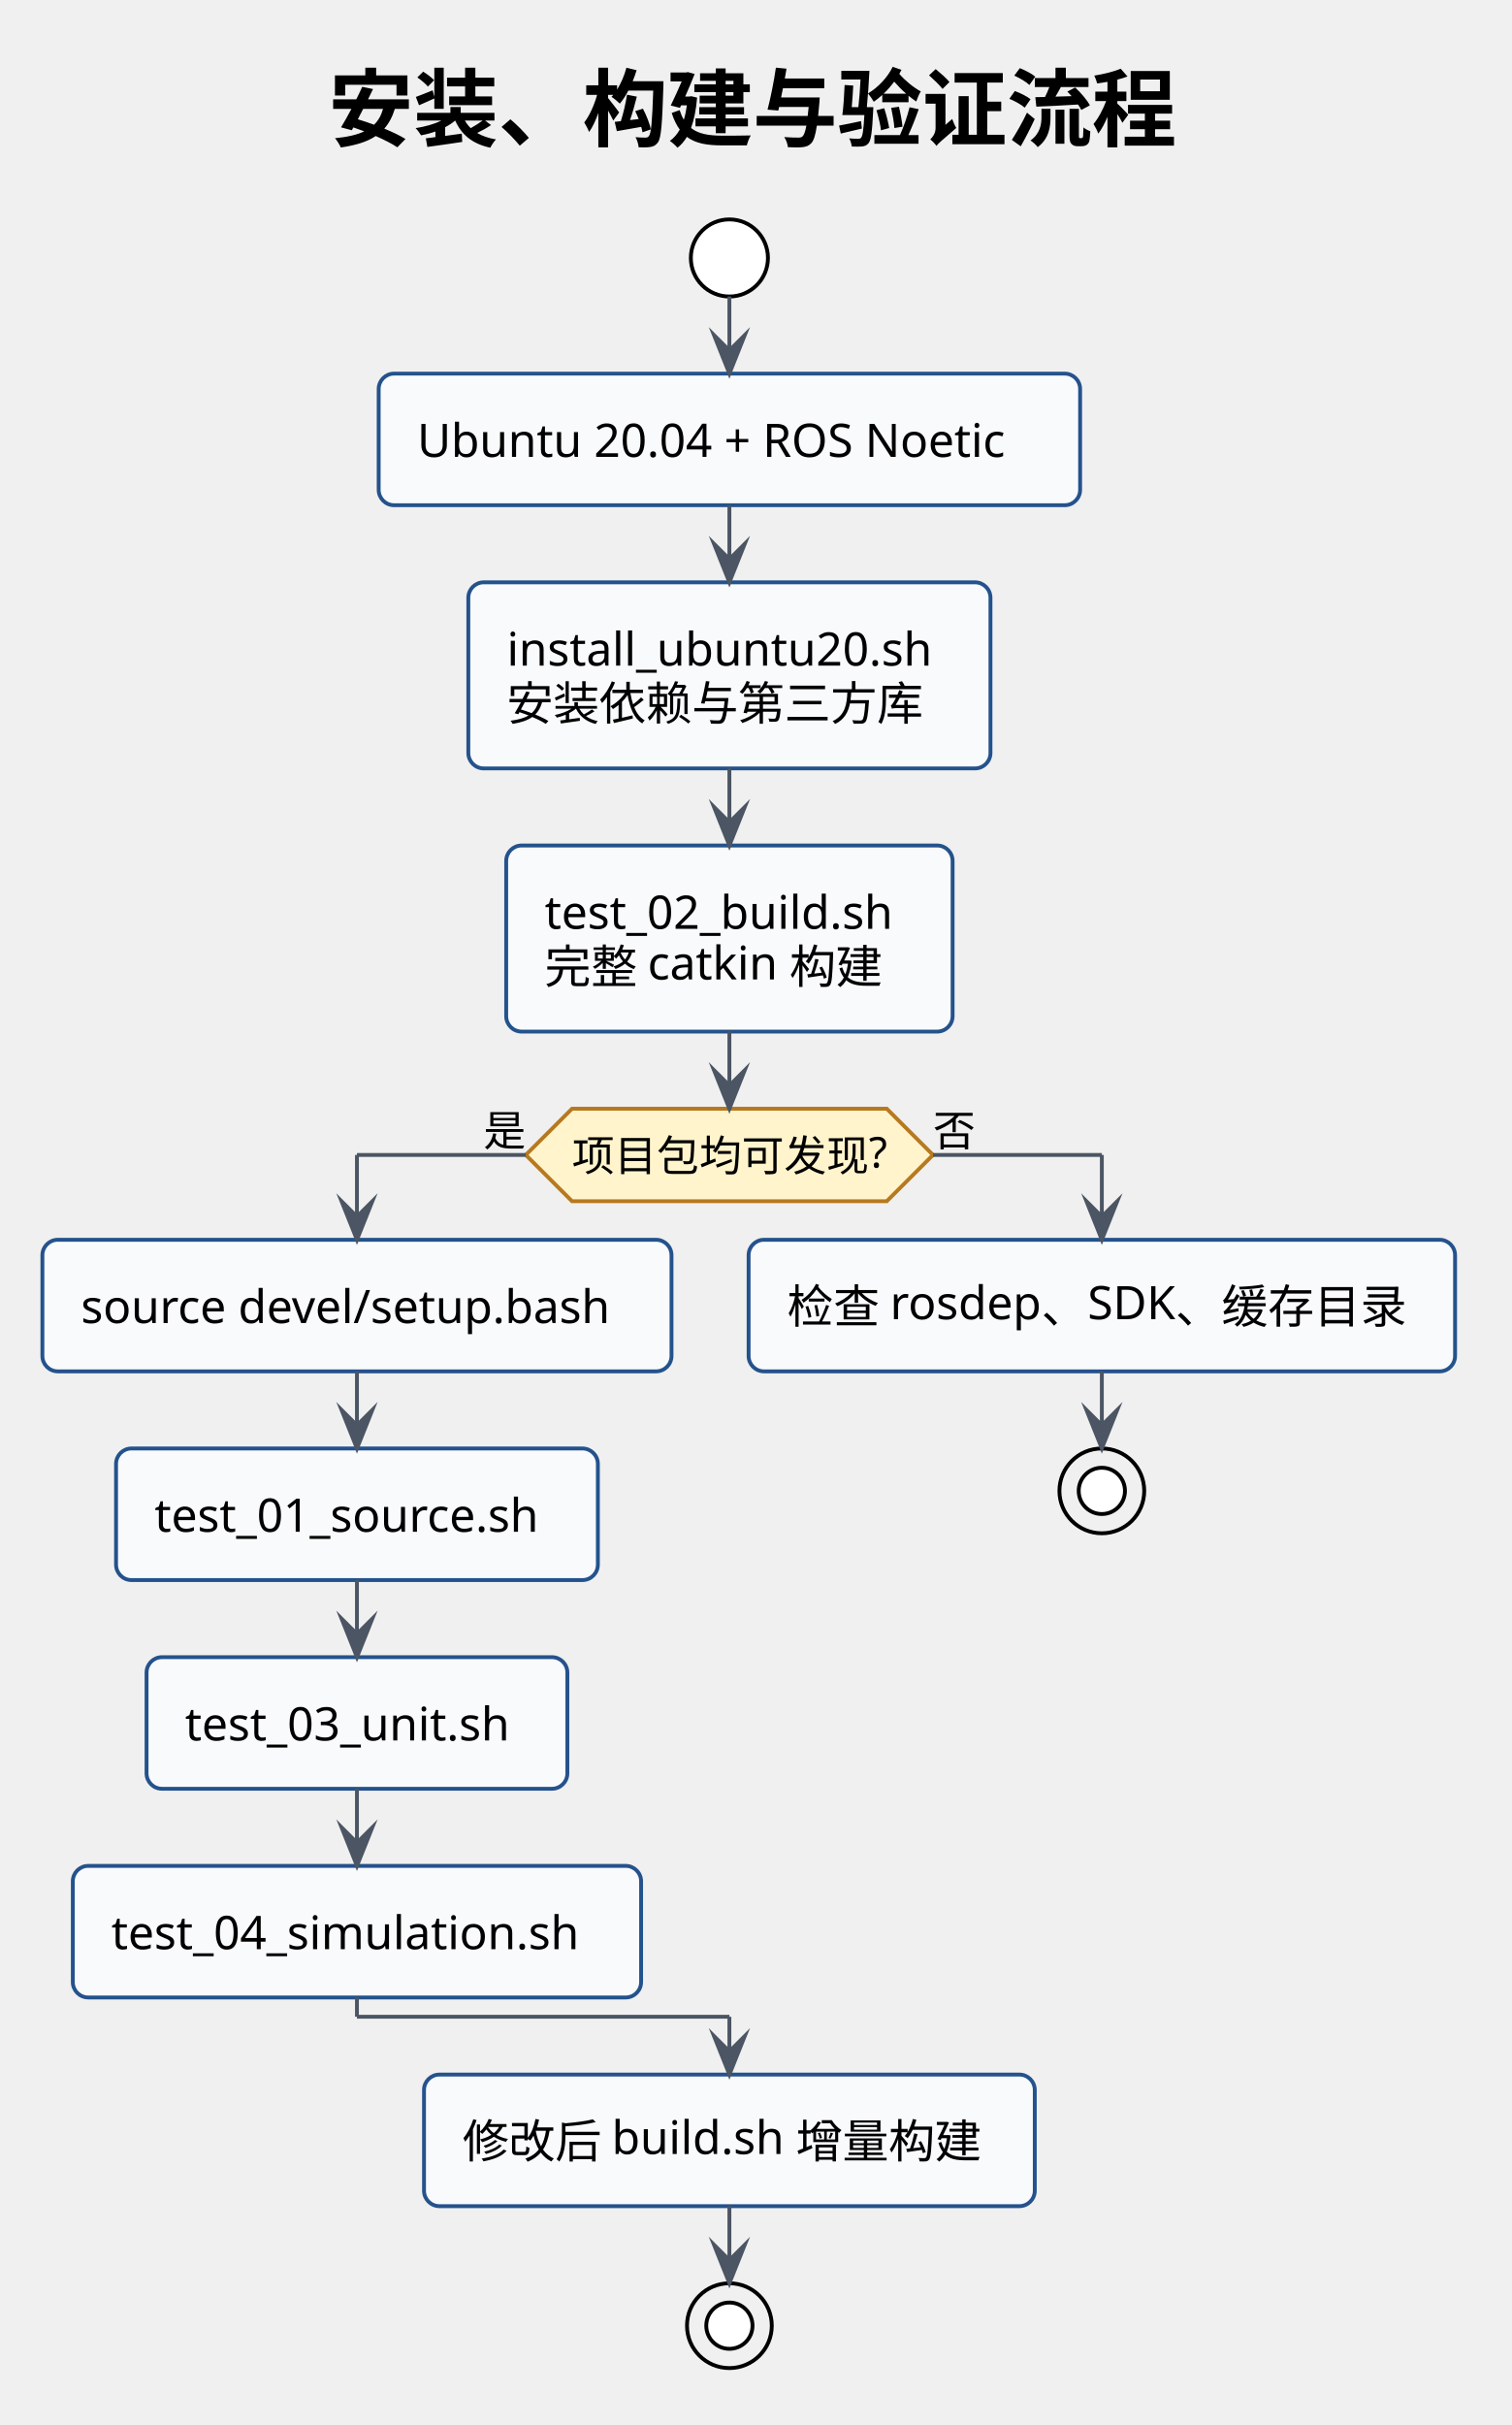
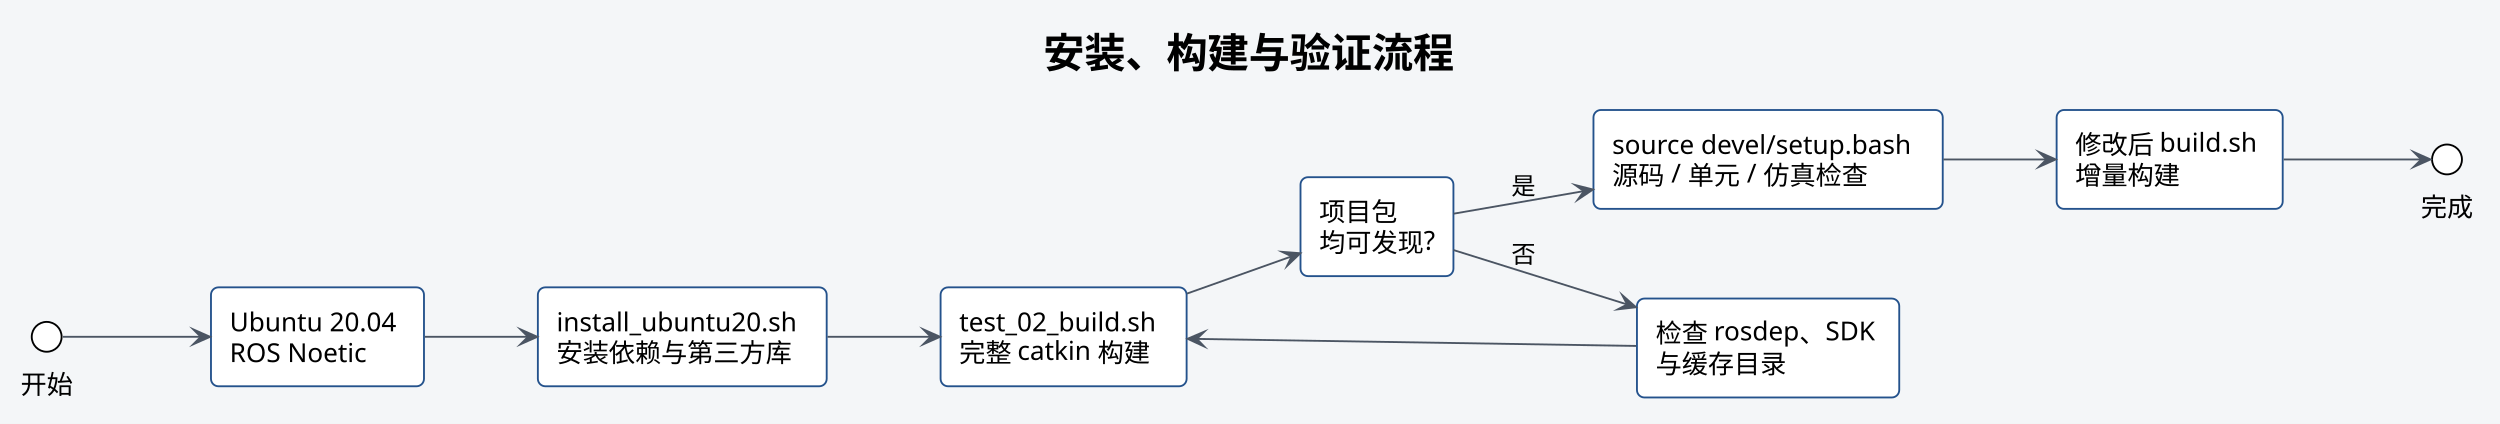
- <svg xmlns="http://www.w3.org/2000/svg" contentStyleType="text/css" data-diagram-type="ACTIVITY" height="629px" preserveAspectRatio="none" style="width:392px;height:629px;" version="1.1" viewBox="0 0 392 629" width="392px" zoomAndPan="magnify">
+ <svg xmlns="http://www.w3.org/2000/svg" contentStyleType="text/css" data-diagram-type="DESCRIPTION" height="227px" preserveAspectRatio="none" style="width:1339px;height:227px;background:#F4F6F8;" version="1.1" viewBox="0 0 1339 227" width="1339px" zoomAndPan="magnify">
  <defs />
  <g>
-     <g class="title" data-source-line="11">
-       <text fill="#000000" font-family="sans-serif" font-size="22" font-weight="700" lengthAdjust="spacing" textLength="220" x="85.237" y="36.27">安装、构建与验证流程</text>
+     <rect fill="#F4F6F8" height="227" style="stroke:none;stroke-width:1;" width="1339" x="0" y="0" />
+     <g class="title" data-source-line="10">
+       <text fill="#000000" font-family="sans-serif" font-size="22" font-weight="700" lengthAdjust="spacing" textLength="220" x="558.81" y="36.27">安装、构建与验证流程</text>
    </g>
-     <ellipse cx="189.22" cy="66.91" fill="#FFFFFF" rx="10" ry="10" style="stroke:#000000;stroke-width:1;" />
-     <rect fill="#F8FAFC" height="34.133" rx="4" ry="4" style="stroke:#24528C;stroke-width:1;" width="181.971" x="98.235" y="96.91" />
-     <text fill="#000000" font-family="sans-serif" font-size="12" lengthAdjust="spacing" textLength="161.971" x="108.235" y="118.512">Ubuntu 20.04 + ROS Noetic</text>
-     <rect fill="#F8FAFC" height="48.266" rx="4" ry="4" style="stroke:#24528C;stroke-width:1;" width="135.453" x="121.494" y="151.043" />
-     <text fill="#000000" font-family="sans-serif" font-size="12" lengthAdjust="spacing" textLength="115.453" x="131.494" y="172.644">install_ubuntu20.sh</text>
-     <text fill="#000000" font-family="sans-serif" font-size="12" lengthAdjust="spacing" textLength="108" x="131.494" y="186.777">安装依赖与第三方库</text>
-     <rect fill="#F8FAFC" height="48.266" rx="4" ry="4" style="stroke:#24528C;stroke-width:1;" width="115.807" x="131.317" y="219.309" />
-     <text fill="#000000" font-family="sans-serif" font-size="12" lengthAdjust="spacing" textLength="95.807" x="141.317" y="240.91">test_02_build.sh</text>
-     <text fill="#000000" font-family="sans-serif" font-size="12" lengthAdjust="spacing" textLength="90.785" x="141.317" y="255.043">完整 catkin 构建</text>
-     <polygon fill="#FFF4CC" points="148.4,287.574,230.041,287.574,242.041,299.574,230.041,311.574,148.4,311.574,136.4,299.574,148.4,287.574" style="stroke:#B7791F;stroke-width:1;stroke-linejoin:miter;stroke-miterlimit:10;" />
-     <text fill="#000000" font-family="sans-serif" font-size="11" lengthAdjust="spacing" textLength="81.641" x="148.4" y="303.731">项目包均可发现?</text>
-     <text fill="#000000" font-family="sans-serif" font-size="11" lengthAdjust="spacing" textLength="11" x="125.4" y="297.254">是</text>
-     <text fill="#000000" font-family="sans-serif" font-size="11" lengthAdjust="spacing" textLength="11" x="242.041" y="297.254">否</text>
-     <rect fill="#F8FAFC" height="34.133" rx="4" ry="4" style="stroke:#24528C;stroke-width:1;" width="163.203" x="11" y="321.574" />
-     <text fill="#000000" font-family="sans-serif" font-size="12" lengthAdjust="spacing" textLength="143.203" x="21" y="343.176">source devel/setup.bash</text>
-     <rect fill="#F8FAFC" height="34.133" rx="4" ry="4" style="stroke:#24528C;stroke-width:1;" width="124.994" x="30.105" y="375.707" />
-     <text fill="#000000" font-family="sans-serif" font-size="12" lengthAdjust="spacing" textLength="104.994" x="40.105" y="397.309">test_01_source.sh</text>
-     <rect fill="#F8FAFC" height="34.133" rx="4" ry="4" style="stroke:#24528C;stroke-width:1;" width="109.168" x="38.018" y="429.84" />
-     <text fill="#000000" font-family="sans-serif" font-size="12" lengthAdjust="spacing" textLength="89.168" x="48.018" y="451.441">test_03_unit.sh</text>
-     <rect fill="#F8FAFC" height="34.133" rx="4" ry="4" style="stroke:#24528C;stroke-width:1;" width="147.424" x="18.89" y="483.973" />
-     <text fill="#000000" font-family="sans-serif" font-size="12" lengthAdjust="spacing" textLength="127.424" x="28.89" y="505.574">test_04_simulation.sh</text>
-     <rect fill="#F8FAFC" height="34.133" rx="4" ry="4" style="stroke:#24528C;stroke-width:1;" width="183.272" x="194.203" y="321.574" />
-     <text fill="#000000" font-family="sans-serif" font-size="12" lengthAdjust="spacing" textLength="163.272" x="204.203" y="343.176">检查 rosdep、SDK、缓存目录</text>
-     <ellipse cx="285.839" cy="386.707" fill="none" rx="11" ry="11" style="stroke:#000000;stroke-width:1;" />
-     <ellipse cx="285.839" cy="386.707" fill="#FFFFFF" rx="6" ry="6" style="stroke:#000000;stroke-width:1;" />
-     <rect fill="#F8FAFC" height="34.133" rx="4" ry="4" style="stroke:#24528C;stroke-width:1;" width="158.445" x="109.998" y="538.106" />
-     <text fill="#000000" font-family="sans-serif" font-size="12" lengthAdjust="spacing" textLength="138.445" x="119.998" y="559.707">修改后 build.sh 增量构建</text>
-     <ellipse cx="189.22" cy="603.238" fill="none" rx="11" ry="11" style="stroke:#000000;stroke-width:1;" />
-     <ellipse cx="189.22" cy="603.238" fill="#FFFFFF" rx="6" ry="6" style="stroke:#000000;stroke-width:1;" />
-     <line style="stroke:#4B5563;stroke-width:1;" x1="189.22" x2="189.22" y1="76.91" y2="96.91" />
-     <polygon fill="#4B5563" points="185.22,86.91,189.22,96.91,193.22,86.91,189.22,90.91" style="stroke:#4B5563;stroke-width:1;stroke-linejoin:miter;stroke-miterlimit:10;" />
-     <line style="stroke:#4B5563;stroke-width:1;" x1="189.22" x2="189.22" y1="131.043" y2="151.043" />
-     <polygon fill="#4B5563" points="185.22,141.043,189.22,151.043,193.22,141.043,189.22,145.043" style="stroke:#4B5563;stroke-width:1;stroke-linejoin:miter;stroke-miterlimit:10;" />
-     <line style="stroke:#4B5563;stroke-width:1;" x1="189.22" x2="189.22" y1="199.309" y2="219.309" />
-     <polygon fill="#4B5563" points="185.22,209.309,189.22,219.309,193.22,209.309,189.22,213.309" style="stroke:#4B5563;stroke-width:1;stroke-linejoin:miter;stroke-miterlimit:10;" />
-     <line style="stroke:#4B5563;stroke-width:1;" x1="92.602" x2="92.602" y1="355.707" y2="375.707" />
-     <polygon fill="#4B5563" points="88.602,365.707,92.602,375.707,96.602,365.707,92.602,369.707" style="stroke:#4B5563;stroke-width:1;stroke-linejoin:miter;stroke-miterlimit:10;" />
-     <line style="stroke:#4B5563;stroke-width:1;" x1="92.602" x2="92.602" y1="409.84" y2="429.84" />
-     <polygon fill="#4B5563" points="88.602,419.84,92.602,429.84,96.602,419.84,92.602,423.84" style="stroke:#4B5563;stroke-width:1;stroke-linejoin:miter;stroke-miterlimit:10;" />
-     <line style="stroke:#4B5563;stroke-width:1;" x1="92.602" x2="92.602" y1="463.973" y2="483.973" />
-     <polygon fill="#4B5563" points="88.602,473.973,92.602,483.973,96.602,473.973,92.602,477.973" style="stroke:#4B5563;stroke-width:1;stroke-linejoin:miter;stroke-miterlimit:10;" />
-     <line style="stroke:#4B5563;stroke-width:1;" x1="285.839" x2="285.839" y1="355.707" y2="375.707" />
-     <polygon fill="#4B5563" points="281.839,365.707,285.839,375.707,289.839,365.707,285.839,369.707" style="stroke:#4B5563;stroke-width:1;stroke-linejoin:miter;stroke-miterlimit:10;" />
-     <line style="stroke:#4B5563;stroke-width:1;" x1="136.4" x2="92.602" y1="299.574" y2="299.574" />
-     <line style="stroke:#4B5563;stroke-width:1;" x1="92.602" x2="92.602" y1="299.574" y2="321.574" />
-     <polygon fill="#4B5563" points="88.602,311.574,92.602,321.574,96.602,311.574,92.602,315.574" style="stroke:#4B5563;stroke-width:1;stroke-linejoin:miter;stroke-miterlimit:10;" />
-     <line style="stroke:#4B5563;stroke-width:1;" x1="242.041" x2="285.839" y1="299.574" y2="299.574" />
-     <line style="stroke:#4B5563;stroke-width:1;" x1="285.839" x2="285.839" y1="299.574" y2="321.574" />
-     <polygon fill="#4B5563" points="281.839,311.574,285.839,321.574,289.839,311.574,285.839,315.574" style="stroke:#4B5563;stroke-width:1;stroke-linejoin:miter;stroke-miterlimit:10;" />
-     <line style="stroke:#4B5563;stroke-width:1;" x1="92.602" x2="92.602" y1="518.106" y2="523.106" />
-     <line style="stroke:#4B5563;stroke-width:1;" x1="92.602" x2="189.22" y1="523.106" y2="523.106" />
-     <line style="stroke:#4B5563;stroke-width:1;" x1="189.22" x2="189.22" y1="523.106" y2="538.106" />
-     <polygon fill="#4B5563" points="185.22,528.106,189.22,538.106,193.22,528.106,189.22,532.106" style="stroke:#4B5563;stroke-width:1;stroke-linejoin:miter;stroke-miterlimit:10;" />
-     <line style="stroke:#4B5563;stroke-width:1;" x1="189.22" x2="189.22" y1="267.574" y2="287.574" />
-     <polygon fill="#4B5563" points="185.22,277.574,189.22,287.574,193.22,277.574,189.22,281.574" style="stroke:#4B5563;stroke-width:1;stroke-linejoin:miter;stroke-miterlimit:10;" />
-     <line style="stroke:#4B5563;stroke-width:1;" x1="189.22" x2="189.22" y1="572.238" y2="592.238" />
-     <polygon fill="#4B5563" points="185.22,582.238,189.22,592.238,193.22,582.238,189.22,586.238" style="stroke:#4B5563;stroke-width:1;stroke-linejoin:miter;stroke-miterlimit:10;" />
+     <g class="entity" data-qualified-name="start" data-source-line="11" id="ent0001">
+       <ellipse cx="25" cy="180.4" fill="#FFFFFF" rx="8" ry="8" style="stroke:#000000;stroke-width:1;" />
+       <text fill="#000000" font-family="sans-serif" font-size="14" lengthAdjust="spacing" textLength="28" x="11" y="210.935">开始</text>
+     </g>
+     <g class="entity" data-qualified-name="environment" data-source-line="12" id="ent0002">
+       <rect fill="#FFFFFF" height="52.977" rx="4" ry="4" style="stroke:#24528C;stroke-width:1;" width="114.083" x="113" y="153.91" />
+       <text fill="#000000" font-family="sans-serif" font-size="14" lengthAdjust="spacing" textLength="94.083" x="123" y="177.445">Ubuntu 20.04</text>
+       <text fill="#000000" font-family="sans-serif" font-size="14" lengthAdjust="spacing" textLength="74.894" x="123" y="193.934">ROS Noetic</text>
+     </g>
+     <g class="entity" data-qualified-name="install" data-source-line="13" id="ent0003">
+       <rect fill="#FFFFFF" height="52.977" rx="4" ry="4" style="stroke:#24528C;stroke-width:1;" width="154.695" x="288.08" y="153.91" />
+       <text fill="#000000" font-family="sans-serif" font-size="14" lengthAdjust="spacing" textLength="134.695" x="298.08" y="177.445">install_ubuntu20.sh</text>
+       <text fill="#000000" font-family="sans-serif" font-size="14" lengthAdjust="spacing" textLength="126" x="298.08" y="193.934">安装依赖与第三方库</text>
+     </g>
+     <g class="entity" data-qualified-name="build" data-source-line="14" id="ent0004">
+       <rect fill="#FFFFFF" height="52.977" rx="4" ry="4" style="stroke:#24528C;stroke-width:1;" width="131.774" x="503.78" y="153.91" />
+       <text fill="#000000" font-family="sans-serif" font-size="14" lengthAdjust="spacing" textLength="111.774" x="513.78" y="177.445">test_02_build.sh</text>
+       <text fill="#000000" font-family="sans-serif" font-size="14" lengthAdjust="spacing" textLength="105.916" x="513.78" y="193.934">完整 catkin 构建</text>
+     </g>
+     <g class="entity" data-qualified-name="discover" data-source-line="15" id="ent0005">
+       <rect fill="#FFFFFF" height="52.977" rx="4" ry="4" style="stroke:#24528C;stroke-width:1;" width="81.906" x="696.55" y="94.91" />
+       <text fill="#000000" font-family="sans-serif" font-size="14" lengthAdjust="spacing" textLength="42" x="706.55" y="118.445">项目包</text>
+       <text fill="#000000" font-family="sans-serif" font-size="14" lengthAdjust="spacing" textLength="61.906" x="706.55" y="134.934">均可发现?</text>
+     </g>
+     <g class="entity" data-qualified-name="tests" data-source-line="16" id="ent0006">
+       <rect fill="#FFFFFF" height="52.977" rx="4" ry="4" style="stroke:#24528C;stroke-width:1;" width="187.07" x="853.46" y="58.91" />
+       <text fill="#000000" font-family="sans-serif" font-size="14" lengthAdjust="spacing" textLength="167.07" x="863.46" y="82.445">source devel/setup.bash</text>
+       <text fill="#000000" font-family="sans-serif" font-size="14" lengthAdjust="spacing" textLength="144.402" x="863.46" y="98.934">源码 / 单元 / 仿真检查</text>
+     </g>
+     <g class="entity" data-qualified-name="incremental" data-source-line="17" id="ent0007">
+       <rect fill="#FFFFFF" height="52.977" rx="4" ry="4" style="stroke:#24528C;stroke-width:1;" width="121.09" x="1101.53" y="58.91" />
+       <text fill="#000000" font-family="sans-serif" font-size="14" lengthAdjust="spacing" textLength="101.09" x="1111.53" y="82.445">修改后 build.sh</text>
+       <text fill="#000000" font-family="sans-serif" font-size="14" lengthAdjust="spacing" textLength="56" x="1111.53" y="98.934">增量构建</text>
+     </g>
+     <g class="entity" data-qualified-name="done" data-source-line="18" id="ent0008">
+       <ellipse cx="1310.62" cy="85.4" fill="#FFFFFF" rx="8" ry="8" style="stroke:#000000;stroke-width:1;" />
+       <text fill="#000000" font-family="sans-serif" font-size="14" lengthAdjust="spacing" textLength="28" x="1296.62" y="115.935">完成</text>
+     </g>
+     <g class="entity" data-qualified-name="repair" data-source-line="19" id="ent0009">
+       <rect fill="#FFFFFF" height="52.977" rx="4" ry="4" style="stroke:#24528C;stroke-width:1;" width="140.483" x="876.75" y="159.91" />
+       <text fill="#000000" font-family="sans-serif" font-size="14" lengthAdjust="spacing" textLength="120.483" x="886.75" y="183.445">检查 rosdep、SDK</text>
+       <text fill="#000000" font-family="sans-serif" font-size="14" lengthAdjust="spacing" textLength="70" x="886.75" y="199.934">与缓存目录</text>
+     </g>
+     <g class="link" data-entity-1="ent0001" data-entity-2="ent0002" data-link-type="dependency" data-source-line="20" id="lnk10">
+       <path d="M33.69,180.4 C48.55,180.4 77.38,180.4 107.51,180.4" fill="none" id="start-to-environment" style="stroke:#4B5563;stroke-width:1;" />
+       <polygon fill="#4B5563" points="112.51,180.4,103.51,176.4,107.51,180.4,103.51,184.4,112.51,180.4" style="stroke:#4B5563;stroke-width:1;stroke-linejoin:miter;stroke-miterlimit:10;" />
+     </g>
+     <g class="link" data-entity-1="ent0002" data-entity-2="ent0003" data-link-type="dependency" data-source-line="21" id="lnk11">
+       <path d="M227.5,180.4 C246.34,180.4 262.66,180.4 282.77,180.4" fill="none" id="environment-to-install" style="stroke:#4B5563;stroke-width:1;" />
+       <polygon fill="#4B5563" points="287.77,180.4,278.77,176.4,282.77,180.4,278.77,184.4,287.77,180.4" style="stroke:#4B5563;stroke-width:1;stroke-linejoin:miter;stroke-miterlimit:10;" />
+     </g>
+     <g class="link" data-entity-1="ent0003" data-entity-2="ent0004" data-link-type="dependency" data-source-line="22" id="lnk12">
+       <path d="M443.18,180.4 C463.07,180.4 479.29,180.4 498.52,180.4" fill="none" id="install-to-build" style="stroke:#4B5563;stroke-width:1;" />
+       <polygon fill="#4B5563" points="503.52,180.4,494.52,176.4,498.52,180.4,494.52,184.4,503.52,180.4" style="stroke:#4B5563;stroke-width:1;stroke-linejoin:miter;stroke-miterlimit:10;" />
+     </g>
+     <g class="link" data-entity-1="ent0004" data-entity-2="ent0005" data-link-type="dependency" data-source-line="23" id="lnk13">
+       <path d="M635.73,157.25 C656.24,149.96 673.57,143.798 691.79,137.308" fill="none" id="build-to-discover" style="stroke:#4B5563;stroke-width:1;" />
+       <polygon fill="#4B5563" points="696.5,135.63,686.68,134.882,691.79,137.308,689.364,142.418,696.5,135.63" style="stroke:#4B5563;stroke-width:1;stroke-linejoin:miter;stroke-miterlimit:10;" />
+     </g>
+     <g class="link" data-entity-1="ent0005" data-entity-2="ent0006" data-link-type="dependency" data-source-line="24" id="lnk14">
+       <path d="M778.51,114.46 C799.83,110.76 822.074,106.905 848.304,102.355" fill="none" id="discover-to-tests" style="stroke:#4B5563;stroke-width:1;" />
+       <polygon fill="#4B5563" points="853.23,101.5,843.679,99.097,848.304,102.355,845.046,106.98,853.23,101.5" style="stroke:#4B5563;stroke-width:1;stroke-linejoin:miter;stroke-miterlimit:10;" />
+       <text fill="#000000" font-family="sans-serif" font-size="13" lengthAdjust="spacing" textLength="13" x="809.46" y="104.249">是</text>
+     </g>
+     <g class="link" data-entity-1="ent0006" data-entity-2="ent0007" data-link-type="dependency" data-source-line="25" id="lnk15">
+       <path d="M1040.83,85.4 C1061.25,85.4 1077.34,85.4 1096.05,85.4" fill="none" id="tests-to-incremental" style="stroke:#4B5563;stroke-width:1;" />
+       <polygon fill="#4B5563" points="1101.05,85.4,1092.05,81.4,1096.05,85.4,1092.05,89.4,1101.05,85.4" style="stroke:#4B5563;stroke-width:1;stroke-linejoin:miter;stroke-miterlimit:10;" />
+     </g>
+     <g class="link" data-entity-1="ent0007" data-entity-2="ent0008" data-link-type="dependency" data-source-line="26" id="lnk16">
+       <path d="M1223.1,85.4 C1253.46,85.4 1281.94,85.4 1296.79,85.4" fill="none" id="incremental-to-done" style="stroke:#4B5563;stroke-width:1;" />
+       <polygon fill="#4B5563" points="1301.79,85.4,1292.79,81.4,1296.79,85.4,1292.79,89.4,1301.79,85.4" style="stroke:#4B5563;stroke-width:1;stroke-linejoin:miter;stroke-miterlimit:10;" />
+     </g>
+     <g class="link" data-entity-1="ent0005" data-entity-2="ent0009" data-link-type="dependency" data-source-line="27" id="lnk17">
+       <path d="M778.51,133.93 C806.19,142.6 838.969,152.875 871.499,163.065" fill="none" id="discover-to-repair" style="stroke:#4B5563;stroke-width:1;" />
+       <polygon fill="#4B5563" points="876.27,164.56,868.877,158.053,871.499,163.065,866.486,165.687,876.27,164.56" style="stroke:#4B5563;stroke-width:1;stroke-linejoin:miter;stroke-miterlimit:10;" />
+       <text fill="#000000" font-family="sans-serif" font-size="13" lengthAdjust="spacing" textLength="13" x="809.46" y="140.849">否</text>
+     </g>
+     <g class="link" data-entity-1="ent0009" data-entity-2="ent0004" data-link-type="dependency" data-source-line="28" id="lnk18">
+       <path d="M876.28,185.29 C807.52,184.19 708.249,182.6 641.039,181.53" fill="none" id="repair-to-build" style="stroke:#4B5563;stroke-width:1;" />
+       <polygon fill="#4B5563" points="636.04,181.45,644.975,185.593,641.039,181.53,645.102,177.594,636.04,181.45" style="stroke:#4B5563;stroke-width:1;stroke-linejoin:miter;stroke-miterlimit:10;" />
+     </g>
  </g>
</svg>
